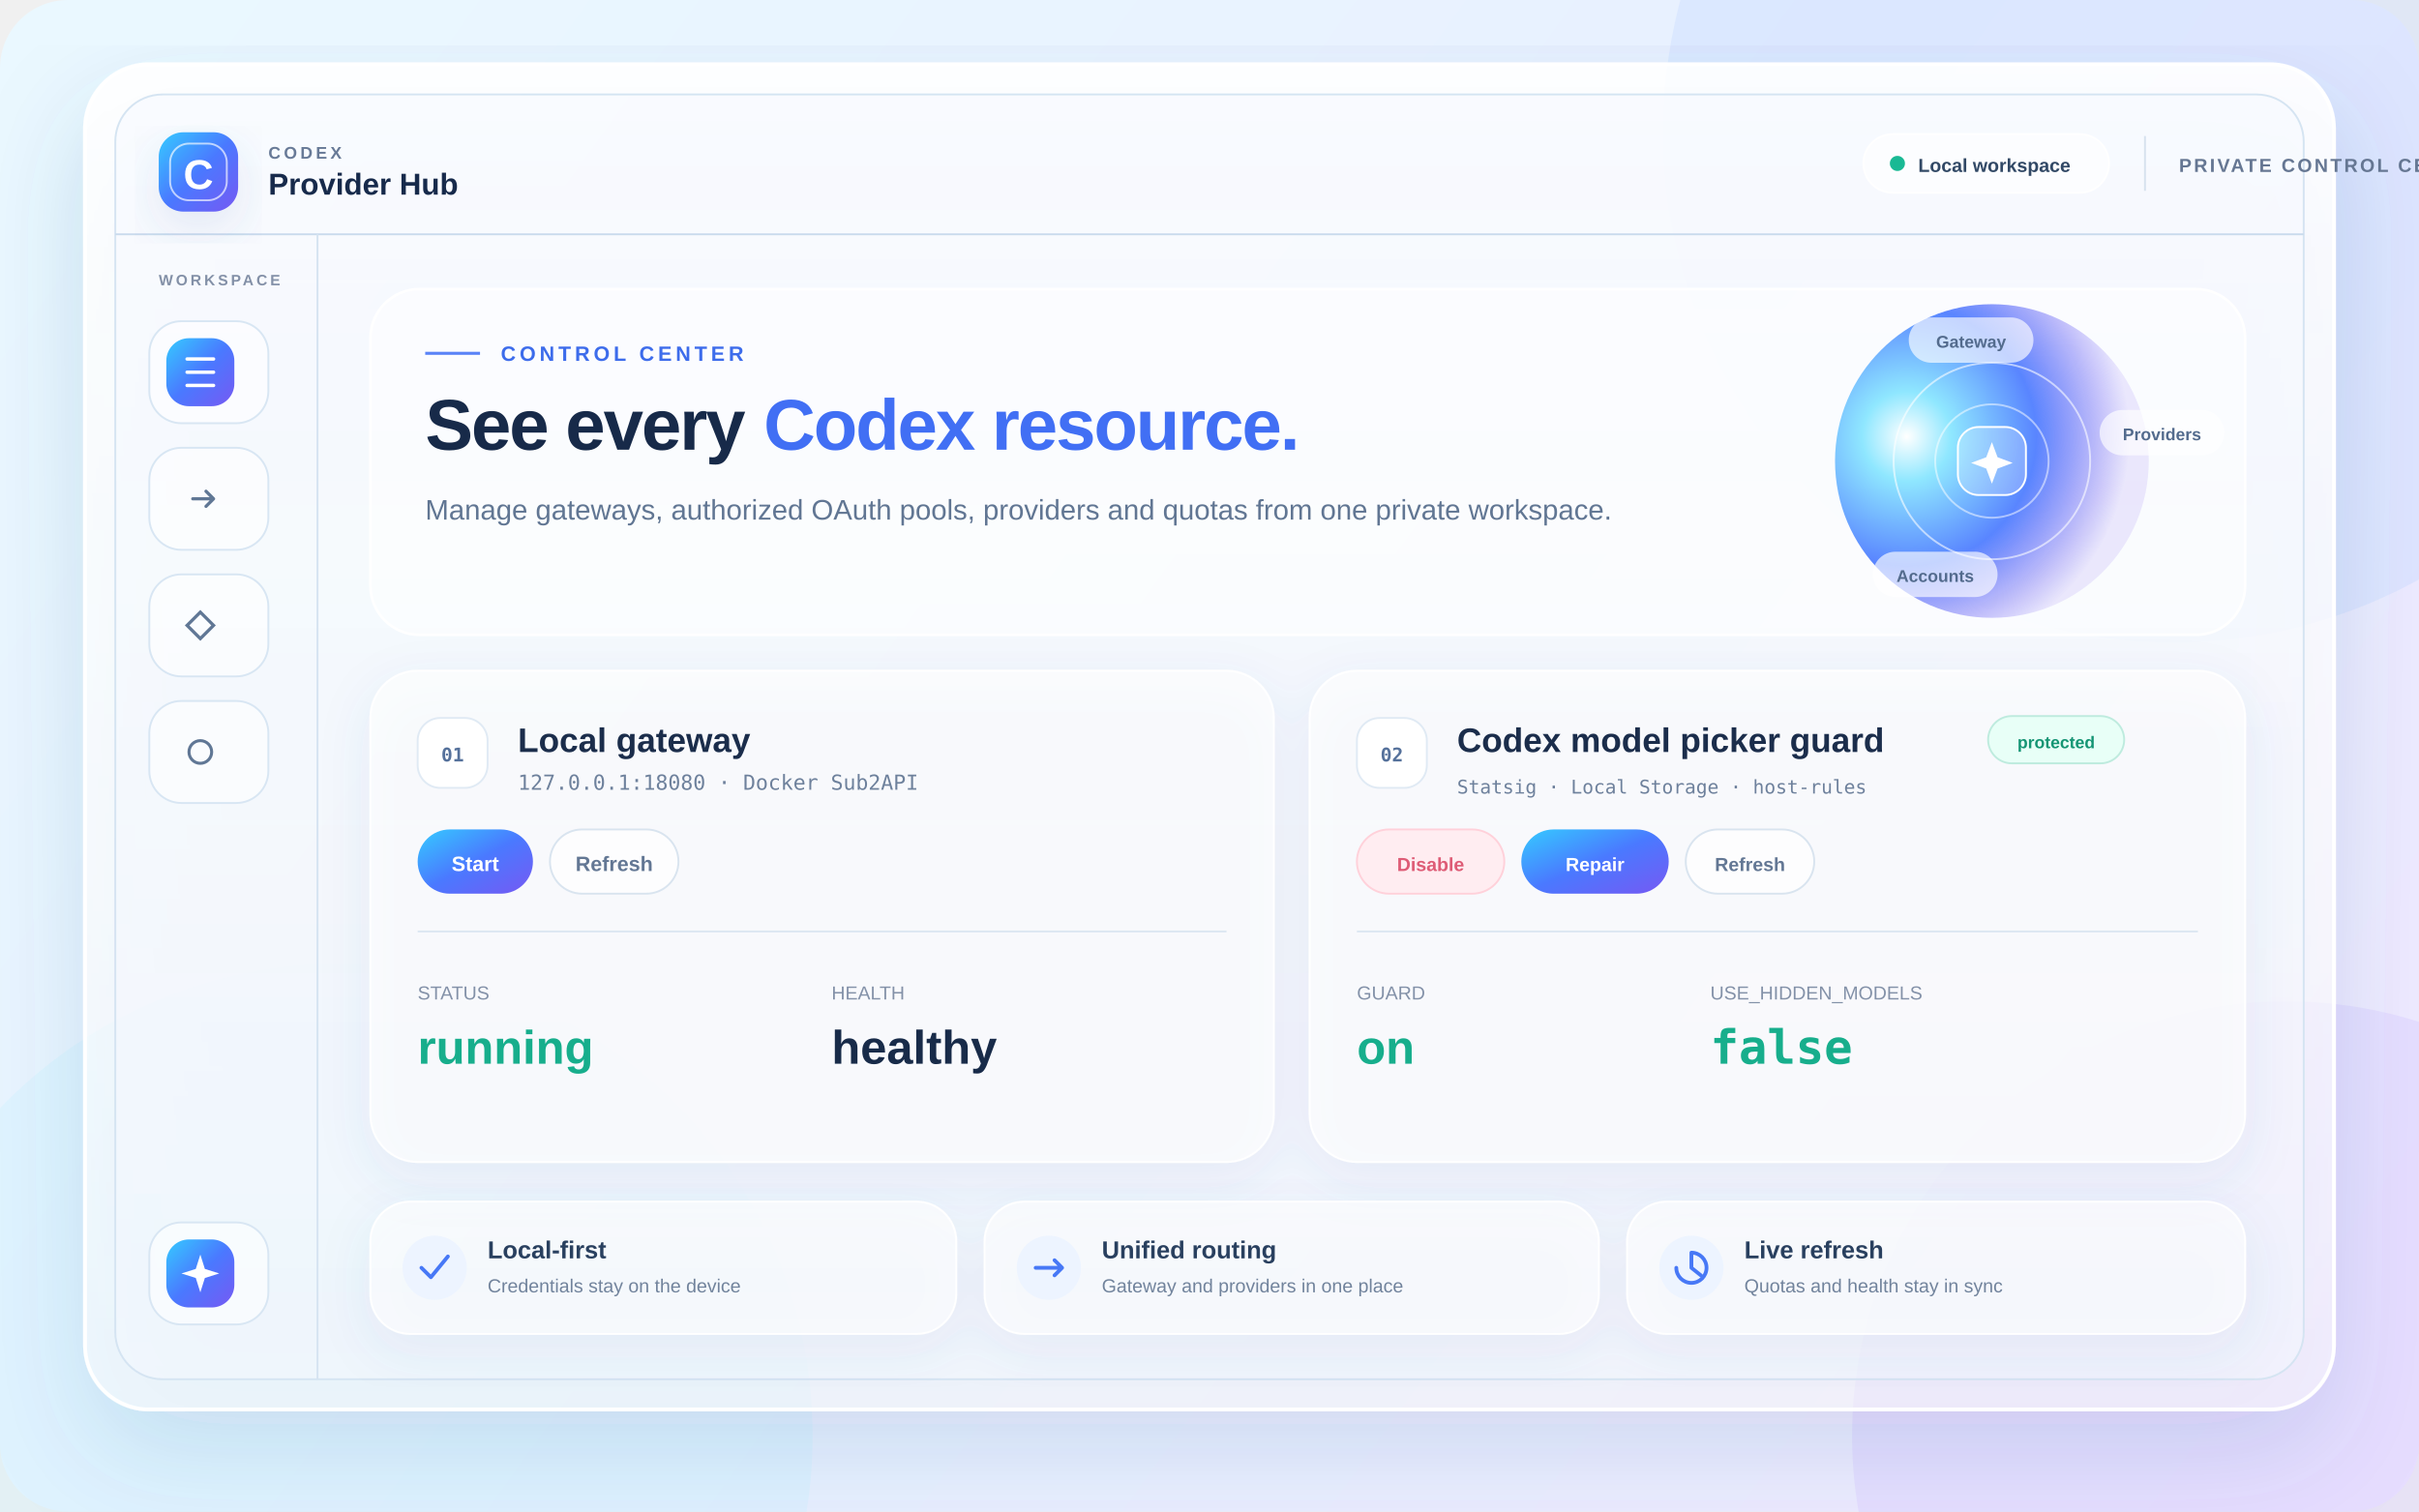
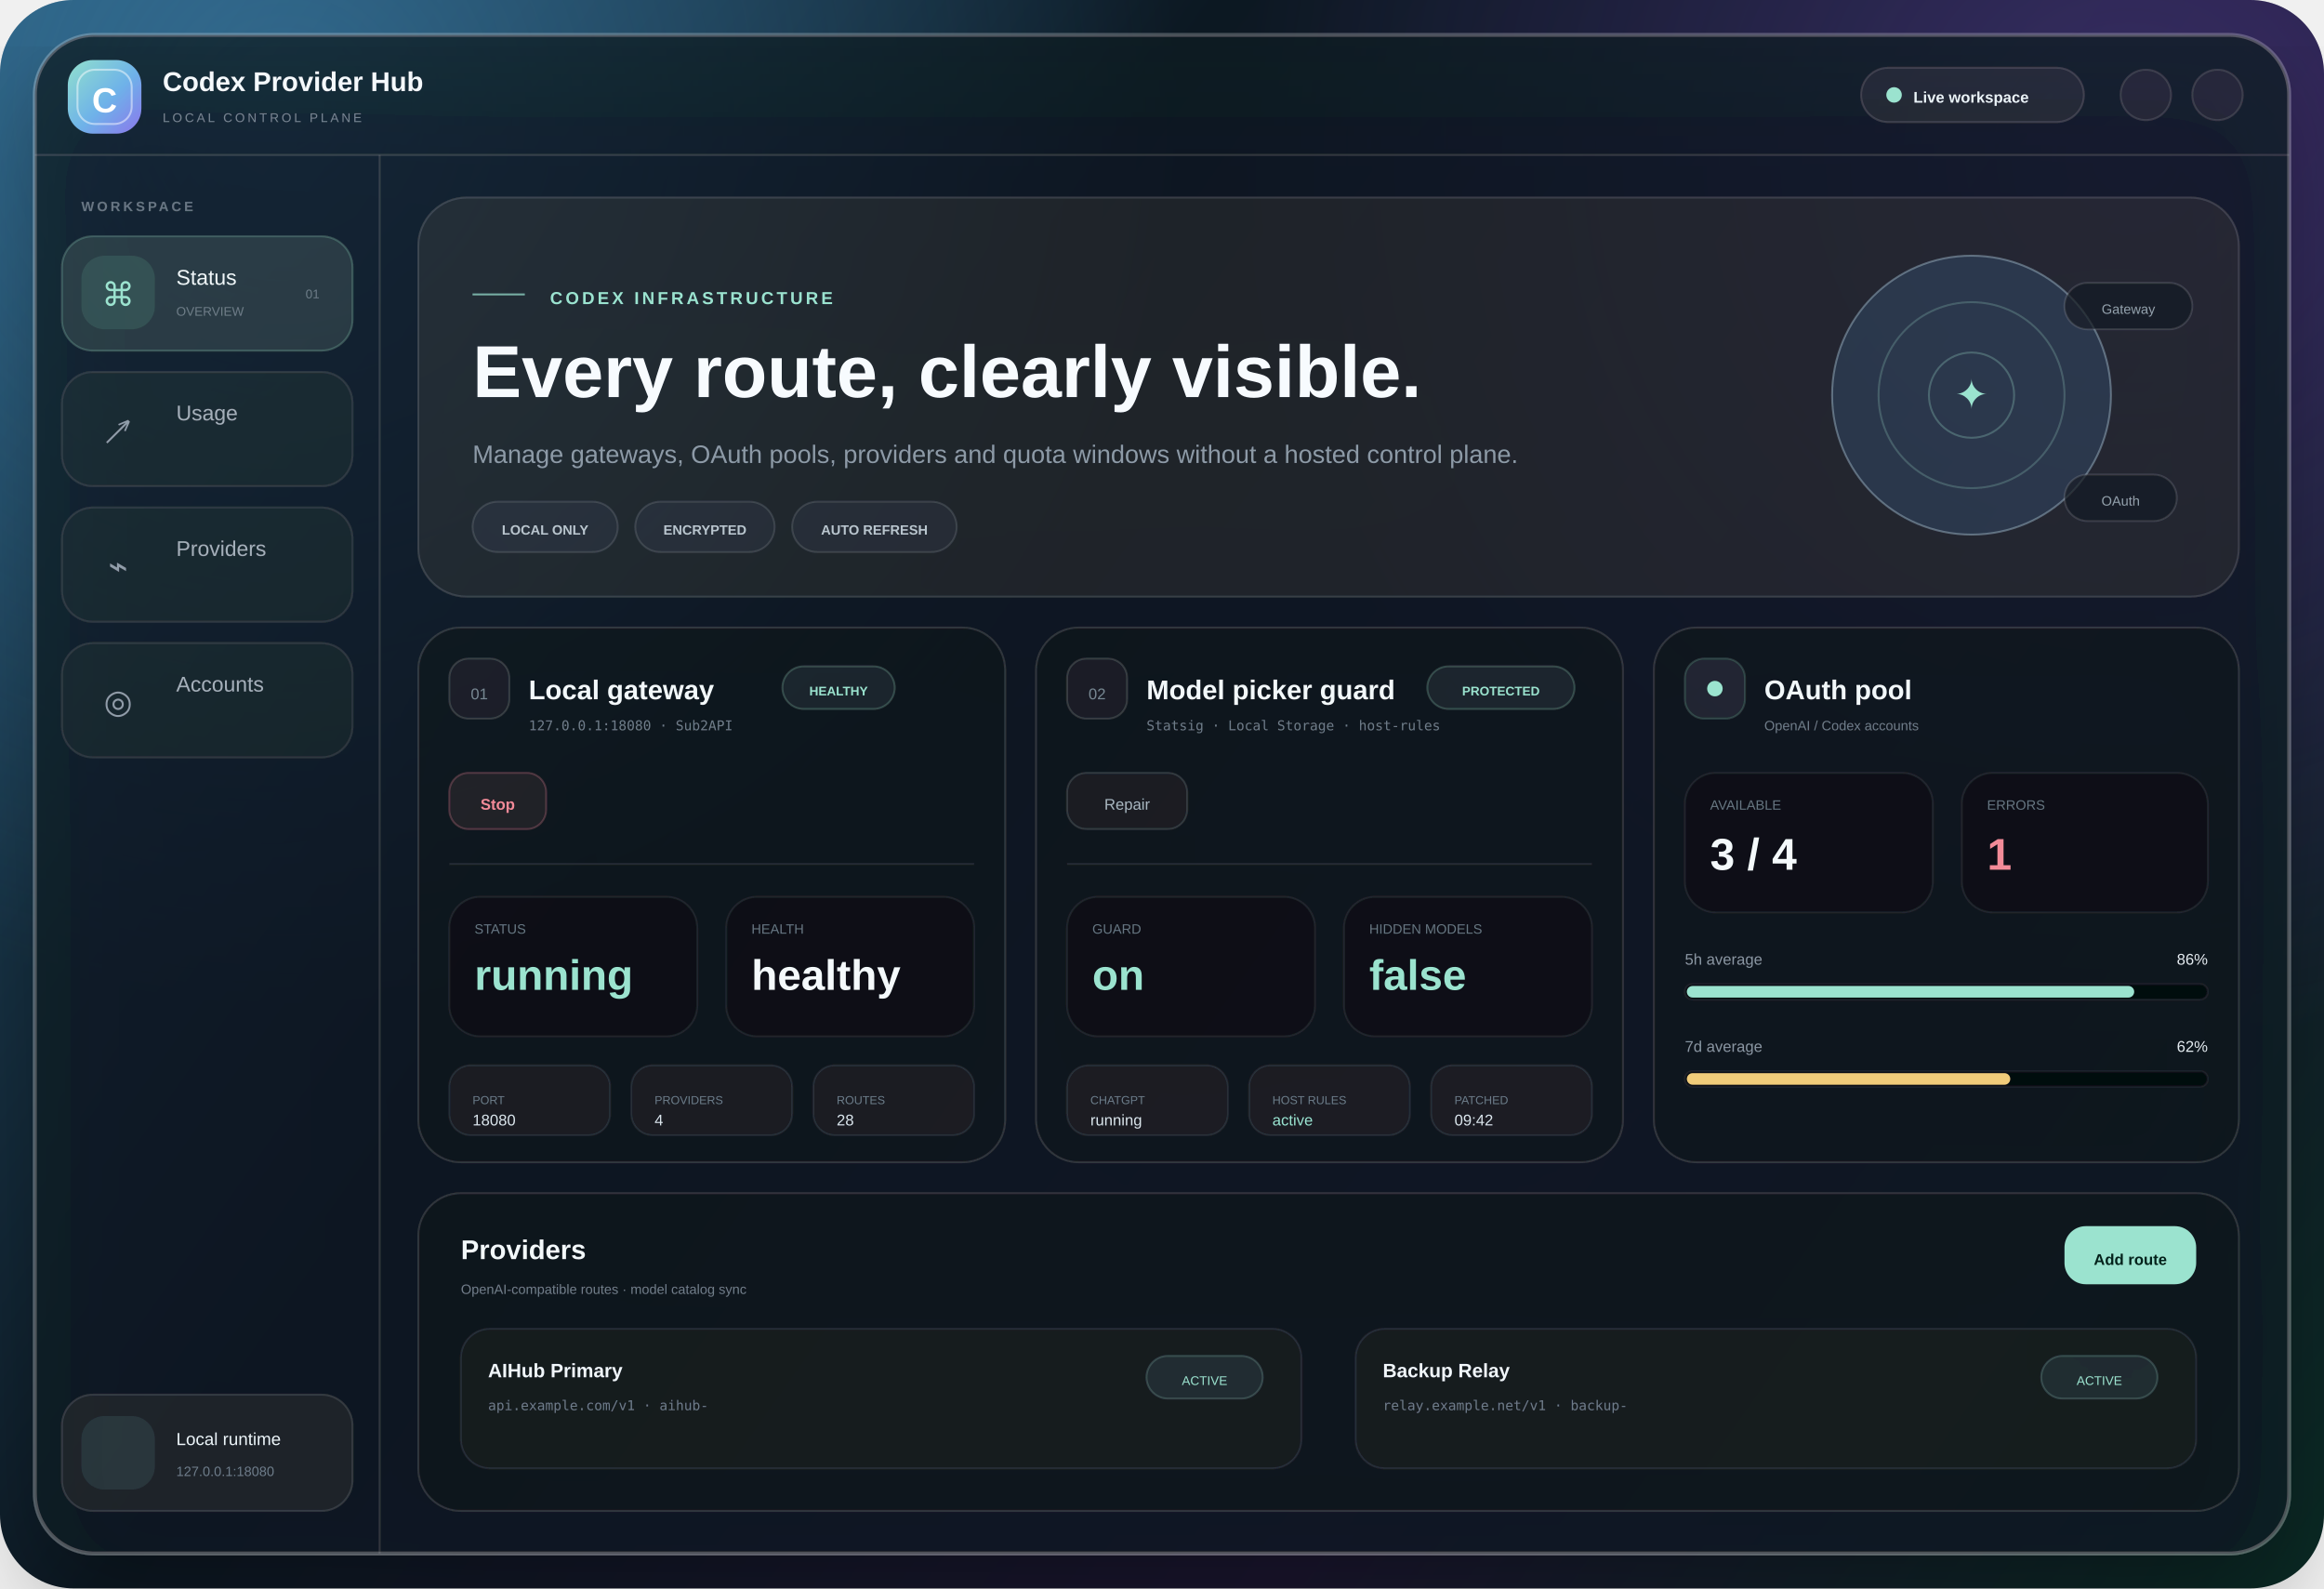
- <svg xmlns="http://www.w3.org/2000/svg" width="1280" height="800" viewBox="0 0 1280 800" fill="none" role="img" aria-labelledby="title desc">
+ <svg xmlns="http://www.w3.org/2000/svg" width="1200" height="820" viewBox="0 0 1200 820" fill="none" role="img" aria-labelledby="title desc">
  <defs>
-     <linearGradient id="bg" x1="80" y1="0" x2="1190" y2="800" gradientUnits="userSpaceOnUse">
-       <stop stop-color="#EAF8FF" />
-       <stop offset=".55" stop-color="#E8F0FF" />
-       <stop offset="1" stop-color="#EFE9FF" />
+     <linearGradient id="bg" x1="20" y1="0" x2="1180" y2="820" gradientUnits="userSpaceOnUse">
+       <stop stop-color="#224E69" />
+       <stop offset=".35" stop-color="#0C1822" />
+       <stop offset=".7" stop-color="#1B1630" />
+       <stop offset="1" stop-color="#0A2924" />
    </linearGradient>
+     <radialGradient id="a" cx="0" cy="0" r="1" gradientUnits="userSpaceOnUse" gradientTransform="translate(150 60) rotate(45) scale(460)">
+       <stop stop-color="#58B2EE" stop-opacity=".35" />
+       <stop offset="1" stop-color="#58B2EE" stop-opacity="0" />
+     </radialGradient>
+     <radialGradient id="b" cx="0" cy="0" r="1" gradientUnits="userSpaceOnUse" gradientTransform="translate(1100 80) rotate(115) scale(460)">
+       <stop stop-color="#8567ED" stop-opacity=".28" />
+       <stop offset="1" stop-color="#8567ED" stop-opacity="0" />
+     </radialGradient>
    <linearGradient id="brand" x1="0" y1="0" x2="1" y2="1">
-       <stop stop-color="#35CBFF" />
-       <stop offset=".5" stop-color="#4A79FF" />
-       <stop offset="1" stop-color="#7659F3" />
+       <stop stop-color="#91E0CD" />
+       <stop offset=".55" stop-color="#6EB2E9" />
+       <stop offset="1" stop-color="#8C76EC" />
    </linearGradient>
-     <linearGradient id="glass" x1="0" y1="0" x2="0" y2="1">
-       <stop stop-color="white" stop-opacity=".9" />
-       <stop offset="1" stop-color="white" stop-opacity=".47" />
-     </linearGradient>
-     <radialGradient id="orb" cx="0" cy="0" r="1" gradientUnits="userSpaceOnUse" gradientTransform="translate(1009 231) rotate(90) scale(118)">
-       <stop stop-color="white" />
-       <stop offset=".2" stop-color="#8FE7FF" />
-       <stop offset=".58" stop-color="#5985FF" />
-       <stop offset="1" stop-color="#7557EF" stop-opacity=".12" />
-     </radialGradient>
-     <filter id="shadow" x="-20%" y="-20%" width="140%" height="150%">
-       <feDropShadow dx="0" dy="24" stdDeviation="28" flood-color="#355490" flood-opacity=".18" />
-     </filter>
-     <filter id="soft" x="-30%" y="-30%" width="160%" height="170%">
-       <feDropShadow dx="0" dy="9" stdDeviation="13" flood-color="#4F70B5" flood-opacity=".13" />
+     <filter id="shadow" x="-15%" y="-15%" width="130%" height="145%">
+       <feDropShadow dx="0" dy="24" stdDeviation="28" flood-color="#000" flood-opacity=".42" />
    </filter>
  </defs>
-   <rect width="1280" height="800" rx="36" fill="url(#bg)" />
-   <circle cx="1150" cy="70" r="270" fill="#C6DAFF" fill-opacity=".36" />
-   <circle cx="180" cy="760" r="250" fill="#C5F2FF" fill-opacity=".3" />
-   <circle cx="1210" cy="760" r="230" fill="#D2C4FF" fill-opacity=".32" />
-   <g filter="url(#shadow)">
-     <rect x="45" y="34" width="1190" height="712" rx="34" fill="url(#glass)" stroke="white" stroke-width="2" />
-     <rect x="61" y="50" width="1158" height="680" rx="25" fill="#F7FBFF" fill-opacity=".5" stroke="#D5E4F2" />
+   <rect width="1200" height="820" rx="38" fill="url(#bg)" />
+   <rect width="1200" height="820" rx="38" fill="url(#a)" />
+   <rect width="1200" height="820" rx="38" fill="url(#b)" />
+   <g transform="translate(18 18)" filter="url(#shadow)">
+     <rect width="1164" height="784" rx="31" fill="#171D25" fill-opacity=".74" stroke="white" stroke-opacity=".24" stroke-width="2" />
+     <path d="M0 62H1164" stroke="white" stroke-opacity=".12" />
+     <path d="M178 62V784" stroke="white" stroke-opacity=".11" />
+     <rect x="17" y="13" width="38" height="38" rx="13" fill="url(#brand)" />
+     <rect x="22" y="18" width="28" height="28" rx="9" stroke="white" stroke-opacity=".48" />
+     <text x="36" y="40" text-anchor="middle" fill="white" font-size="18" font-weight="700" font-family="Arial">C</text>
+     <text x="66" y="29" fill="#F4F9FC" font-size="14" font-weight="700" font-family="Arial">Codex Provider Hub</text>
+     <text x="66" y="45" fill="#768593" font-size="6.5" letter-spacing="1.4" font-family="Arial">LOCAL CONTROL PLANE</text>
+     <rect x="943" y="17" width="115" height="28" rx="14" fill="white" fill-opacity=".045" stroke="white" stroke-opacity=".13" />
+     <circle cx="960" cy="31" r="4" fill="#9BE3CF" />
+     <text x="970" y="35" fill="#EAF3F7" font-size="8" font-weight="700" font-family="Arial">Live workspace</text>
+     <circle cx="1090" cy="31" r="13" fill="white" fill-opacity=".04" stroke="white" stroke-opacity=".12" />
+     <circle cx="1127" cy="31" r="13" fill="white" fill-opacity=".04" stroke="white" stroke-opacity=".12" />
+     <g font-family="Arial">
+       <text x="24" y="91" fill="#687684" font-size="7" font-weight="700" letter-spacing="1.5">WORKSPACE</text>
+       <rect x="14" y="104" width="150" height="59" rx="16" fill="#9BE3CF" fill-opacity=".11" stroke="#9BE3CF" stroke-opacity=".23" />
+       <rect x="24" y="114" width="38" height="38" rx="12" fill="#9BE3CF" fill-opacity=".11" />
+       <text x="43" y="140" text-anchor="middle" fill="#9BE3CF" font-size="17">⌘</text>
+       <text x="73" y="129" fill="#F0F6F9" font-size="11">Status</text>
+       <text x="73" y="145" fill="#6E7B88" font-size="6.5">OVERVIEW</text>
+       <text x="147" y="136" text-anchor="end" fill="#6E7B88" font-size="6.5">01</text>
+       <g fill="white" fill-opacity=".025" stroke="white" stroke-opacity=".085">
+         <rect x="14" y="174" width="150" height="59" rx="16" />
+         <rect x="14" y="244" width="150" height="59" rx="16" />
+         <rect x="14" y="314" width="150" height="59" rx="16" />
+       </g>
+       <g fill="#909DA9">
+         <text x="43" y="210" text-anchor="middle" font-size="17">↗</text>
+         <text x="43" y="280" text-anchor="middle" font-size="17">⌁</text>
+         <text x="43" y="350" text-anchor="middle" font-size="17">◎</text>
+       </g>
+       <text x="73" y="199" fill="#A4B0BA" font-size="11">Usage</text>
+       <text x="73" y="269" fill="#A4B0BA" font-size="11">Providers</text>
+       <text x="73" y="339" fill="#A4B0BA" font-size="11">Accounts</text>
+       <rect x="14" y="702" width="150" height="60" rx="16" fill="white" fill-opacity=".035" stroke="white" stroke-opacity=".12" />
+       <rect x="24" y="713" width="38" height="38" rx="12" fill="#9BE3CF" fill-opacity=".1" />
+       <text x="73" y="728" fill="#EDF5F8" font-size="9">Local runtime</text>
+       <text x="73" y="744" fill="#6E7C89" font-size="7">127.0.0.1:18080</text>
+     </g>
+     <g transform="translate(198 84)" font-family="Arial">
+       <rect width="940" height="206" rx="25" fill="white" fill-opacity=".035" stroke="white" stroke-opacity=".13" />
+       <path d="M28 50H55" stroke="#9BE3CF" stroke-opacity=".7" />
+       <text x="68" y="55" fill="#9BE3CF" font-size="9" font-weight="700" letter-spacing="1.5">CODEX INFRASTRUCTURE</text>
+       <text x="28" y="103" fill="#F7FBFE" font-size="38" font-weight="650">Every route, clearly visible.</text>
+       <text x="28" y="137" fill="#8D9AA6" font-size="13">Manage gateways, OAuth pools, providers and quota windows without a hosted control plane.</text>
+       <g transform="translate(28 157)" fill="#B9C5CE" font-size="7" font-weight="700">
+         <rect width="75" height="26" rx="13" fill="white" fill-opacity=".045" stroke="white" stroke-opacity=".12" />
+         <text x="37.5" y="17" text-anchor="middle">LOCAL ONLY</text>
+         <rect x="84" width="72" height="26" rx="13" fill="white" fill-opacity=".045" stroke="white" stroke-opacity=".12" />
+         <text x="120" y="17" text-anchor="middle">ENCRYPTED</text>
+         <rect x="165" width="85" height="26" rx="13" fill="white" fill-opacity=".045" stroke="white" stroke-opacity=".12" />
+         <text x="207.5" y="17" text-anchor="middle">AUTO REFRESH</text>
+       </g>
+       <circle cx="802" cy="102" r="72" fill="#73BFEF" fill-opacity=".13" stroke="#C7E4F4" stroke-opacity=".35" />
+       <circle cx="802" cy="102" r="48" stroke="#9BE3CF" stroke-opacity=".22" />
+       <circle cx="802" cy="102" r="22" stroke="#9BE3CF" stroke-opacity=".26" />
+       <text x="802" y="109" text-anchor="middle" fill="#9BE3CF" font-size="21">✦</text>
+       <rect x="850" y="44" width="66" height="24" rx="12" fill="#171D25" fill-opacity=".72" stroke="white" stroke-opacity=".13" />
+       <text x="883" y="60" text-anchor="middle" fill="#92A1AD" font-size="7">Gateway</text>
+       <rect x="850" y="143" width="58" height="24" rx="12" fill="#171D25" fill-opacity=".72" stroke="white" stroke-opacity=".13" />
+       <text x="879" y="159" text-anchor="middle" fill="#92A1AD" font-size="7">OAuth</text>
+     </g>
+     <g transform="translate(198 306)" font-family="Arial">
+       <g>
+         <rect width="303" height="276" rx="22" fill="#0D131A" fill-opacity=".49" stroke="white" stroke-opacity=".12" />
+         <rect x="16" y="16" width="31" height="31" rx="10" fill="white" fill-opacity=".045" stroke="white" stroke-opacity=".13" />
+         <text x="31.5" y="37" text-anchor="middle" fill="#788692" font-size="8">01</text>
+         <text x="57" y="37" fill="#F2F8FA" font-size="14" font-weight="700">Local gateway</text>
+         <rect x="188" y="20" width="58" height="22" rx="11" fill="#9BE3CF" fill-opacity=".08" stroke="#9BE3CF" stroke-opacity=".22" />
+         <text x="217" y="35" text-anchor="middle" fill="#9BE3CF" font-size="6.5" font-weight="700">HEALTHY</text>
+         <text x="57" y="53" fill="#6E7C89" font-size="7" font-family="ui-monospace,monospace">127.0.0.1:18080 · Sub2API</text>
+         <rect x="16" y="75" width="50" height="29" rx="10" fill="#F38B98" fill-opacity=".08" stroke="#F38B98" stroke-opacity=".24" />
+         <text x="41" y="94" text-anchor="middle" fill="#F38B98" font-size="8" font-weight="700">Stop</text>
+         <path d="M16 122H287" stroke="white" stroke-opacity=".09" />
+         <rect x="16" y="139" width="128" height="72" rx="16" fill="#060B11" fill-opacity=".58" stroke="white" stroke-opacity=".08" />
+         <rect x="159" y="139" width="128" height="72" rx="16" fill="#060B11" fill-opacity=".58" stroke="white" stroke-opacity=".08" />
+         <text x="29" y="158" fill="#687582" font-size="7">STATUS</text>
+         <text x="29" y="187" fill="#9BE3CF" font-size="22" font-weight="700">running</text>
+         <text x="172" y="158" fill="#687582" font-size="7">HEALTH</text>
+         <text x="172" y="187" fill="#F4F9FB" font-size="22" font-weight="700">healthy</text>
+         <g transform="translate(16 226)" fill="white" fill-opacity=".035" stroke="white" stroke-opacity=".085">
+           <rect width="83" height="36" rx="11" />
+           <rect x="94" width="83" height="36" rx="11" />
+           <rect x="188" width="83" height="36" rx="11" />
+         </g>
+         <text x="28" y="246" fill="#6D7B88" font-size="6">PORT</text>
+         <text x="28" y="257" fill="#DCE5EB" font-size="8">18080</text>
+         <text x="122" y="246" fill="#6D7B88" font-size="6">PROVIDERS</text>
+         <text x="122" y="257" fill="#DCE5EB" font-size="8">4</text>
+         <text x="216" y="246" fill="#6D7B88" font-size="6">ROUTES</text>
+         <text x="216" y="257" fill="#DCE5EB" font-size="8">28</text>
+       </g>
+       <g transform="translate(319)">
+         <rect width="303" height="276" rx="22" fill="#0D131A" fill-opacity=".49" stroke="white" stroke-opacity=".12" />
+         <rect x="16" y="16" width="31" height="31" rx="10" fill="white" fill-opacity=".045" stroke="white" stroke-opacity=".13" />
+         <text x="31.5" y="37" text-anchor="middle" fill="#788692" font-size="8">02</text>
+         <text x="57" y="37" fill="#F2F8FA" font-size="14" font-weight="700">Model picker guard</text>
+         <rect x="202" y="20" width="76" height="22" rx="11" fill="#9BE3CF" fill-opacity=".08" stroke="#9BE3CF" stroke-opacity=".22" />
+         <text x="240" y="35" text-anchor="middle" fill="#9BE3CF" font-size="6.5" font-weight="700">PROTECTED</text>
+         <text x="57" y="53" fill="#6E7C89" font-size="7" font-family="ui-monospace,monospace">Statsig · Local Storage · host-rules</text>
+         <rect x="16" y="75" width="62" height="29" rx="10" fill="white" fill-opacity=".04" stroke="white" stroke-opacity=".12" />
+         <text x="47" y="94" text-anchor="middle" fill="#AAB6BF" font-size="8">Repair</text>
+         <path d="M16 122H287" stroke="white" stroke-opacity=".09" />
+         <rect x="16" y="139" width="128" height="72" rx="16" fill="#060B11" fill-opacity=".58" stroke="white" stroke-opacity=".08" />
+         <rect x="159" y="139" width="128" height="72" rx="16" fill="#060B11" fill-opacity=".58" stroke="white" stroke-opacity=".08" />
+         <text x="29" y="158" fill="#687582" font-size="7">GUARD</text>
+         <text x="29" y="187" fill="#9BE3CF" font-size="22" font-weight="700">on</text>
+         <text x="172" y="158" fill="#687582" font-size="7">HIDDEN MODELS</text>
+         <text x="172" y="187" fill="#9BE3CF" font-size="22" font-weight="700">false</text>
+         <g transform="translate(16 226)" fill="white" fill-opacity=".035" stroke="white" stroke-opacity=".085">
+           <rect width="83" height="36" rx="11" />
+           <rect x="94" width="83" height="36" rx="11" />
+           <rect x="188" width="83" height="36" rx="11" />
+         </g>
+         <text x="28" y="246" fill="#6D7B88" font-size="6">CHATGPT</text>
+         <text x="28" y="257" fill="#DCE5EB" font-size="8">running</text>
+         <text x="122" y="246" fill="#6D7B88" font-size="6">HOST RULES</text>
+         <text x="122" y="257" fill="#9BE3CF" font-size="8">active</text>
+         <text x="216" y="246" fill="#6D7B88" font-size="6">PATCHED</text>
+         <text x="216" y="257" fill="#DCE5EB" font-size="8">09:42</text>
+       </g>
+       <g transform="translate(638)">
+         <rect width="302" height="276" rx="22" fill="#0D131A" fill-opacity=".49" stroke="white" stroke-opacity=".12" />
+         <rect x="16" y="16" width="31" height="31" rx="10" fill="#9BE3CF" fill-opacity=".09" stroke="#9BE3CF" stroke-opacity=".18" />
+         <circle cx="31.5" cy="31.5" r="4" fill="#9BE3CF" />
+         <text x="57" y="37" fill="#F2F8FA" font-size="14" font-weight="700">OAuth pool</text>
+         <text x="57" y="53" fill="#6E7C89" font-size="7">OpenAI / Codex accounts</text>
+         <rect x="16" y="75" width="128" height="72" rx="16" fill="#060B11" fill-opacity=".58" stroke="white" stroke-opacity=".08" />
+         <rect x="159" y="75" width="127" height="72" rx="16" fill="#060B11" fill-opacity=".58" stroke="white" stroke-opacity=".08" />
+         <text x="29" y="94" fill="#687582" font-size="7">AVAILABLE</text>
+         <text x="29" y="125" fill="#F4F9FB" font-size="23" font-weight="700">3 / 4</text>
+         <text x="172" y="94" fill="#687582" font-size="7">ERRORS</text>
+         <text x="172" y="125" fill="#F38B98" font-size="23" font-weight="700">1</text>
+         <text x="16" y="174" fill="#8896A2" font-size="8">5h average</text>
+         <text x="286" y="174" text-anchor="end" fill="#E2EBF0" font-size="8">86%</text>
+         <rect x="16" y="184" width="270" height="8" rx="4" fill="#050A10" stroke="white" stroke-opacity=".07" />
+         <rect x="17" y="185" width="231" height="6" rx="3" fill="#9BE3CF" />
+         <text x="16" y="219" fill="#8896A2" font-size="8">7d average</text>
+         <text x="286" y="219" text-anchor="end" fill="#E2EBF0" font-size="8">62%</text>
+         <rect x="16" y="229" width="270" height="8" rx="4" fill="#050A10" stroke="white" stroke-opacity=".07" />
+         <rect x="17" y="230" width="167" height="6" rx="3" fill="#F1CC7A" />
+       </g>
+     </g>
+     <g transform="translate(198 598)" font-family="Arial">
+       <rect width="940" height="164" rx="22" fill="#0D131A" fill-opacity=".47" stroke="white" stroke-opacity=".12" />
+       <text x="22" y="34" fill="#F2F8FA" font-size="14" font-weight="700">Providers</text>
+       <text x="22" y="52" fill="#6F7D89" font-size="7">OpenAI-compatible routes · model catalog sync</text>
+       <rect x="850" y="17" width="68" height="30" rx="11" fill="#9BE3CF" />
+       <text x="884" y="37" text-anchor="middle" fill="#06221A" font-size="8" font-weight="700">Add route</text>
+       <g transform="translate(22 70)">
+         <rect width="434" height="72" rx="15" fill="white" fill-opacity=".025" stroke="white" stroke-opacity=".085" />
+         <rect x="462" width="434" height="72" rx="15" fill="white" fill-opacity=".025" stroke="white" stroke-opacity=".085" />
+         <text x="14" y="25" fill="#F1F7FA" font-size="10" font-weight="700">AIHub Primary</text>
+         <text x="14" y="42" fill="#6E7B88" font-size="7" font-family="ui-monospace,monospace">api.example.com/v1 · aihub-</text>
+         <rect x="354" y="14" width="60" height="22" rx="11" fill="#9BE3CF" fill-opacity=".08" stroke="#9BE3CF" stroke-opacity=".2" />
+         <text x="384" y="29" text-anchor="middle" fill="#9BE3CF" font-size="6.5">ACTIVE</text>
+         <text x="476" y="25" fill="#F1F7FA" font-size="10" font-weight="700">Backup Relay</text>
+         <text x="476" y="42" fill="#6E7B88" font-size="7" font-family="ui-monospace,monospace">relay.example.net/v1 · backup-</text>
+         <rect x="816" y="14" width="60" height="22" rx="11" fill="#9BE3CF" fill-opacity=".08" stroke="#9BE3CF" stroke-opacity=".2" />
+         <text x="846" y="29" text-anchor="middle" fill="#9BE3CF" font-size="6.5">ACTIVE</text>
+       </g>
+     </g>
  </g>
-   <path d="M61 124H1219" stroke="#CADBED" />
-   <path d="M168 124V730" stroke="#D5E3F1" />
-   <rect x="84" y="70" width="42" height="42" rx="13" fill="url(#brand)" filter="url(#soft)" />
-   <rect x="90" y="76" width="30" height="30" rx="10" stroke="white" stroke-opacity=".65" />
-   <text x="105" y="100" text-anchor="middle" fill="white" font-size="22" font-weight="720" font-family="-apple-system,BlinkMacSystemFont,'Segoe UI',Arial,sans-serif">C</text>
-   <text x="142" y="84" fill="#687A97" font-size="9" font-weight="700" letter-spacing="1.7" font-family="-apple-system,BlinkMacSystemFont,'Segoe UI',Arial,sans-serif">CODEX</text>
-   <text x="142" y="103" fill="#172A4B" font-size="16" font-weight="760" font-family="-apple-system,BlinkMacSystemFont,'Segoe UI',Arial,sans-serif">Provider Hub</text>
-   <rect x="986" y="71" width="130" height="31" rx="15.5" fill="white" fill-opacity=".68" stroke="white" />
-   <circle cx="1004" cy="86.5" r="4" fill="#19B994" />
-   <text x="1015" y="91" fill="#314865" font-size="10" font-weight="650" font-family="-apple-system,BlinkMacSystemFont,'Segoe UI',Arial,sans-serif">Local workspace</text>
-   <path d="M1135 72V101" stroke="#D7E2EE" />
-   <text x="1153" y="91" fill="#657692" font-size="10" font-weight="700" letter-spacing="1.2" font-family="-apple-system,BlinkMacSystemFont,'Segoe UI',Arial,sans-serif">PRIVATE CONTROL CENTER</text>
-   <text x="84" y="151" fill="#8390A7" font-size="8" font-weight="700" letter-spacing="1.5" font-family="-apple-system,BlinkMacSystemFont,'Segoe UI',Arial,sans-serif">WORKSPACE</text>
-   <g fill="white" fill-opacity=".58" stroke="#D8E6F3">
-     <rect x="79" y="170" width="63" height="54" rx="17" />
-     <rect x="79" y="237" width="63" height="54" rx="17" />
-     <rect x="79" y="304" width="63" height="54" rx="17" />
-     <rect x="79" y="371" width="63" height="54" rx="17" />
-     <rect x="79" y="647" width="63" height="54" rx="17" />
-   </g>
-   <rect x="88" y="179" width="36" height="36" rx="12" fill="url(#brand)" />
-   <path d="M99 190H113M99 197H113M99 204H113" stroke="white" stroke-width="1.8" stroke-linecap="round" />
-   <path d="M102 264H111M109 260L113 264L109 268" stroke="#607795" stroke-width="1.7" stroke-linecap="round" stroke-linejoin="round" />
-   <path d="M99 331L106 324L113 331L106 338L99 331Z" stroke="#607795" stroke-width="1.7" />
-   <circle cx="106" cy="398" r="6" stroke="#607795" stroke-width="1.6" />
-   <rect x="88" y="656" width="36" height="36" rx="12" fill="url(#brand)" />
-   <path d="M106 664L108.4 671.6L116 674L108.4 676.4L106 684L103.6 676.4L96 674L103.6 671.6L106 664Z" fill="white" />
-   <rect x="196" y="153" width="992" height="183" rx="26" fill="white" fill-opacity=".54" stroke="white" stroke-width="1.4" />
-   <path d="M225 187H254" stroke="#5A83F7" stroke-width="1.6" />
-   <text x="265" y="191" fill="#3D6CEB" font-size="11" font-weight="720" letter-spacing="2" font-family="-apple-system,BlinkMacSystemFont,'Segoe UI',Arial,sans-serif">CONTROL CENTER</text>
-   <text x="225" y="238" fill="#172A49" font-size="38" font-weight="620" letter-spacing="-1" font-family="-apple-system,BlinkMacSystemFont,'Segoe UI',Arial,sans-serif">See every <tspan fill="#416FF4">Codex resource.</tspan>
-   </text>
-   <text x="225" y="275" fill="#617693" font-size="15" font-family="-apple-system,BlinkMacSystemFont,'Segoe UI',Arial,sans-serif">Manage gateways, authorized OAuth pools, providers and quotas from one private workspace.</text>
-   <circle cx="1054" cy="244" r="83" fill="url(#orb)" />
-   <circle cx="1054" cy="244" r="52" stroke="white" stroke-opacity=".58" />
-   <circle cx="1054" cy="244" r="30" stroke="white" stroke-opacity=".5" />
-   <rect x="1036" y="226" width="36" height="36" rx="11" fill="white" fill-opacity=".23" stroke="white" />
-   <path d="M1054 234L1057 242L1065 245L1057 248L1054 256L1051 248L1043 245L1051 242L1054 234Z" fill="white" />
-   <g font-family="-apple-system,BlinkMacSystemFont,'Segoe UI',Arial,sans-serif" font-size="9" font-weight="650" fill="#536B8D">
-     <rect x="1010" y="168" width="66" height="24" rx="12" fill="white" fill-opacity=".65" />
-     <text x="1043" y="184" text-anchor="middle">Gateway</text>
-     <rect x="1111" y="217" width="66" height="24" rx="12" fill="white" fill-opacity=".65" />
-     <text x="1144" y="233" text-anchor="middle">Providers</text>
-     <rect x="991" y="292" width="66" height="24" rx="12" fill="white" fill-opacity=".65" />
-     <text x="1024" y="308" text-anchor="middle">Accounts</text>
-   </g>
-   <g filter="url(#soft)">
-     <rect x="196" y="355" width="478" height="260" rx="25" fill="white" fill-opacity=".65" stroke="white" />
-     <rect x="693" y="355" width="495" height="260" rx="25" fill="white" fill-opacity=".65" stroke="white" />
-   </g>
-   <rect x="221" y="380" width="37" height="37" rx="12" fill="white" stroke="#E0EAF4" />
-   <text x="239.5" y="403" text-anchor="middle" fill="#55719B" font-size="10" font-weight="720" font-family="ui-monospace,SFMono-Regular,Menlo,monospace">01</text>
-   <text x="274" y="398" fill="#1B2D4B" font-size="18" font-weight="740" font-family="-apple-system,BlinkMacSystemFont,'Segoe UI',Arial,sans-serif">Local gateway</text>
-   <text x="274" y="418" fill="#6E819C" font-size="11" font-family="ui-monospace,SFMono-Regular,Menlo,monospace">127.0.0.1:18080 · Docker Sub2API</text>
-   <rect x="221" y="439" width="61" height="34" rx="17" fill="url(#brand)" />
-   <text x="251.5" y="461" text-anchor="middle" fill="white" font-size="11" font-weight="720" font-family="-apple-system,BlinkMacSystemFont,'Segoe UI',Arial,sans-serif">Start</text>
-   <rect x="291" y="439" width="68" height="34" rx="17" fill="white" fill-opacity=".7" stroke="#D9E4EF" />
-   <text x="325" y="461" text-anchor="middle" fill="#637794" font-size="11" font-weight="650" font-family="-apple-system,BlinkMacSystemFont,'Segoe UI',Arial,sans-serif">Refresh</text>
-   <path d="M221 493H649" stroke="#DCE7F1" />
-   <text x="221" y="529" fill="#8391A8" font-size="10" font-family="-apple-system,BlinkMacSystemFont,'Segoe UI',Arial,sans-serif">STATUS</text>
-   <text x="221" y="563" fill="#17AE8C" font-size="25" font-weight="760" font-family="-apple-system,BlinkMacSystemFont,'Segoe UI',Arial,sans-serif">running</text>
-   <text x="440" y="529" fill="#8391A8" font-size="10" font-family="-apple-system,BlinkMacSystemFont,'Segoe UI',Arial,sans-serif">HEALTH</text>
-   <text x="440" y="563" fill="#182B49" font-size="25" font-weight="760" font-family="-apple-system,BlinkMacSystemFont,'Segoe UI',Arial,sans-serif">healthy</text>
-   <rect x="718" y="380" width="37" height="37" rx="12" fill="white" stroke="#E0EAF4" />
-   <text x="736.5" y="403" text-anchor="middle" fill="#55719B" font-size="10" font-weight="720" font-family="ui-monospace,SFMono-Regular,Menlo,monospace">02</text>
-   <text x="771" y="398" fill="#1B2D4B" font-size="18" font-weight="740" font-family="-apple-system,BlinkMacSystemFont,'Segoe UI',Arial,sans-serif">Codex model picker guard</text>
-   <rect x="1052" y="379" width="72" height="25" rx="12.5" fill="#E8FFF7" stroke="#BEEBDE" />
-   <text x="1088" y="396" text-anchor="middle" fill="#159574" font-size="9" font-weight="720" font-family="-apple-system,BlinkMacSystemFont,'Segoe UI',Arial,sans-serif">protected</text>
-   <text x="771" y="420" fill="#6E819C" font-size="10" font-family="ui-monospace,SFMono-Regular,Menlo,monospace">Statsig · Local Storage · host-rules</text>
-   <rect x="718" y="439" width="78" height="34" rx="17" fill="#FFEDF1" stroke="#FFD1DA" />
-   <text x="757" y="461" text-anchor="middle" fill="#DE5C76" font-size="10" font-weight="720" font-family="-apple-system,BlinkMacSystemFont,'Segoe UI',Arial,sans-serif">Disable</text>
-   <rect x="805" y="439" width="78" height="34" rx="17" fill="url(#brand)" />
-   <text x="844" y="461" text-anchor="middle" fill="white" font-size="10" font-weight="720" font-family="-apple-system,BlinkMacSystemFont,'Segoe UI',Arial,sans-serif">Repair</text>
-   <rect x="892" y="439" width="68" height="34" rx="17" fill="white" fill-opacity=".7" stroke="#D9E4EF" />
-   <text x="926" y="461" text-anchor="middle" fill="#637794" font-size="10" font-weight="650" font-family="-apple-system,BlinkMacSystemFont,'Segoe UI',Arial,sans-serif">Refresh</text>
-   <path d="M718 493H1163" stroke="#DCE7F1" />
-   <text x="718" y="529" fill="#8391A8" font-size="10" font-family="-apple-system,BlinkMacSystemFont,'Segoe UI',Arial,sans-serif">GUARD</text>
-   <text x="718" y="563" fill="#17AE8C" font-size="25" font-weight="760" font-family="-apple-system,BlinkMacSystemFont,'Segoe UI',Arial,sans-serif">on</text>
-   <text x="905" y="529" fill="#8391A8" font-size="10" font-family="-apple-system,BlinkMacSystemFont,'Segoe UI',Arial,sans-serif">USE_HIDDEN_MODELS</text>
-   <text x="905" y="563" fill="#17AE8C" font-size="25" font-weight="760" font-family="ui-monospace,SFMono-Regular,Menlo,monospace">false</text>
-   <g filter="url(#soft)">
-     <rect x="196" y="636" width="310" height="70" rx="21" fill="white" fill-opacity=".58" stroke="white" />
-     <rect x="521" y="636" width="325" height="70" rx="21" fill="white" fill-opacity=".58" stroke="white" />
-     <rect x="861" y="636" width="327" height="70" rx="21" fill="white" fill-opacity=".58" stroke="white" />
-   </g>
-   <circle cx="230" cy="671" r="17" fill="#EDF4FF" />
-   <path d="M223 671L228 676L237 665" stroke="#4778F6" stroke-width="2" stroke-linecap="round" stroke-linejoin="round" />
-   <text x="258" y="666" fill="#29405F" font-size="13" font-weight="700" font-family="-apple-system,BlinkMacSystemFont,'Segoe UI',Arial,sans-serif">Local-first</text>
-   <text x="258" y="684" fill="#71839C" font-size="10" font-family="-apple-system,BlinkMacSystemFont,'Segoe UI',Arial,sans-serif">Credentials stay on the device</text>
-   <circle cx="555" cy="671" r="17" fill="#EDF4FF" />
-   <path d="M548 671H562M558 667L562 671L558 675" stroke="#4778F6" stroke-width="2" stroke-linecap="round" stroke-linejoin="round" />
-   <text x="583" y="666" fill="#29405F" font-size="13" font-weight="700" font-family="-apple-system,BlinkMacSystemFont,'Segoe UI',Arial,sans-serif">Unified routing</text>
-   <text x="583" y="684" fill="#71839C" font-size="10" font-family="-apple-system,BlinkMacSystemFont,'Segoe UI',Arial,sans-serif">Gateway and providers in one place</text>
-   <circle cx="895" cy="671" r="17" fill="#EDF4FF" />
-   <path d="M895 663V671L900 675M887 671A8 8 0 1 0 895 663" stroke="#4778F6" stroke-width="2" stroke-linecap="round" stroke-linejoin="round" />
-   <text x="923" y="666" fill="#29405F" font-size="13" font-weight="700" font-family="-apple-system,BlinkMacSystemFont,'Segoe UI',Arial,sans-serif">Live refresh</text>
-   <text x="923" y="684" fill="#71839C" font-size="10" font-family="-apple-system,BlinkMacSystemFont,'Segoe UI',Arial,sans-serif">Quotas and health stay in sync</text>
</svg>
